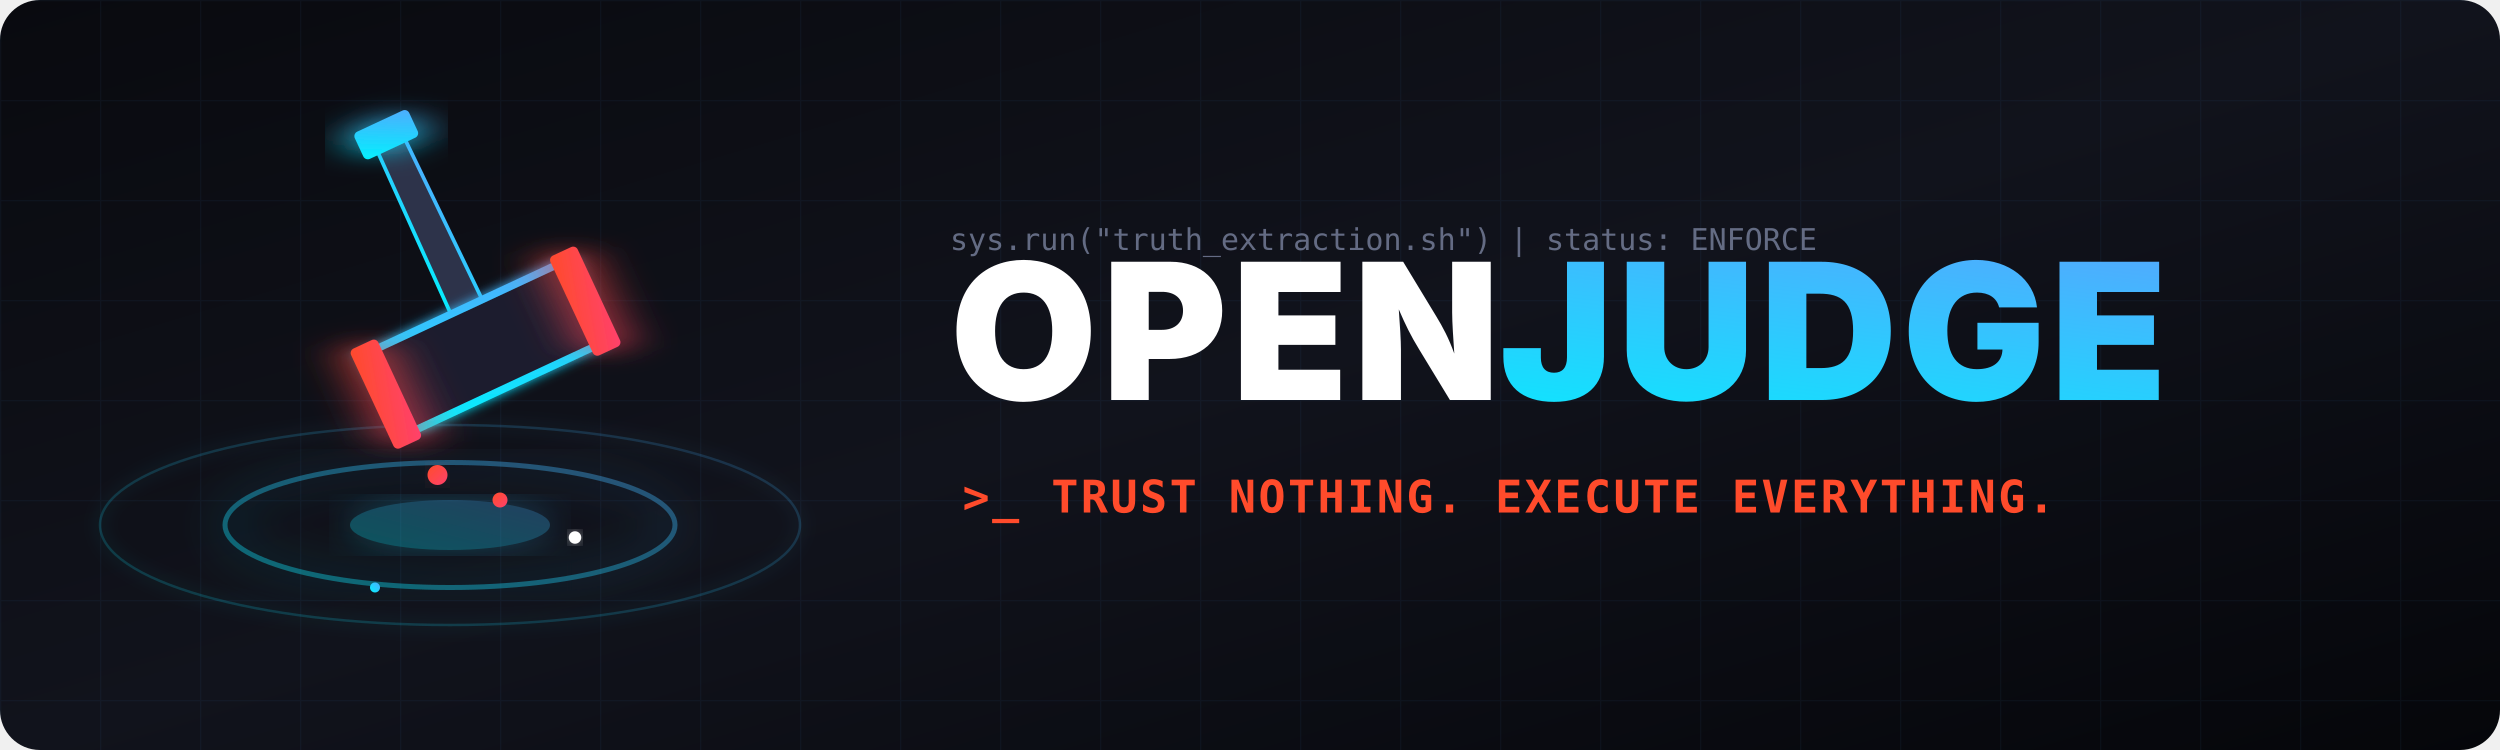
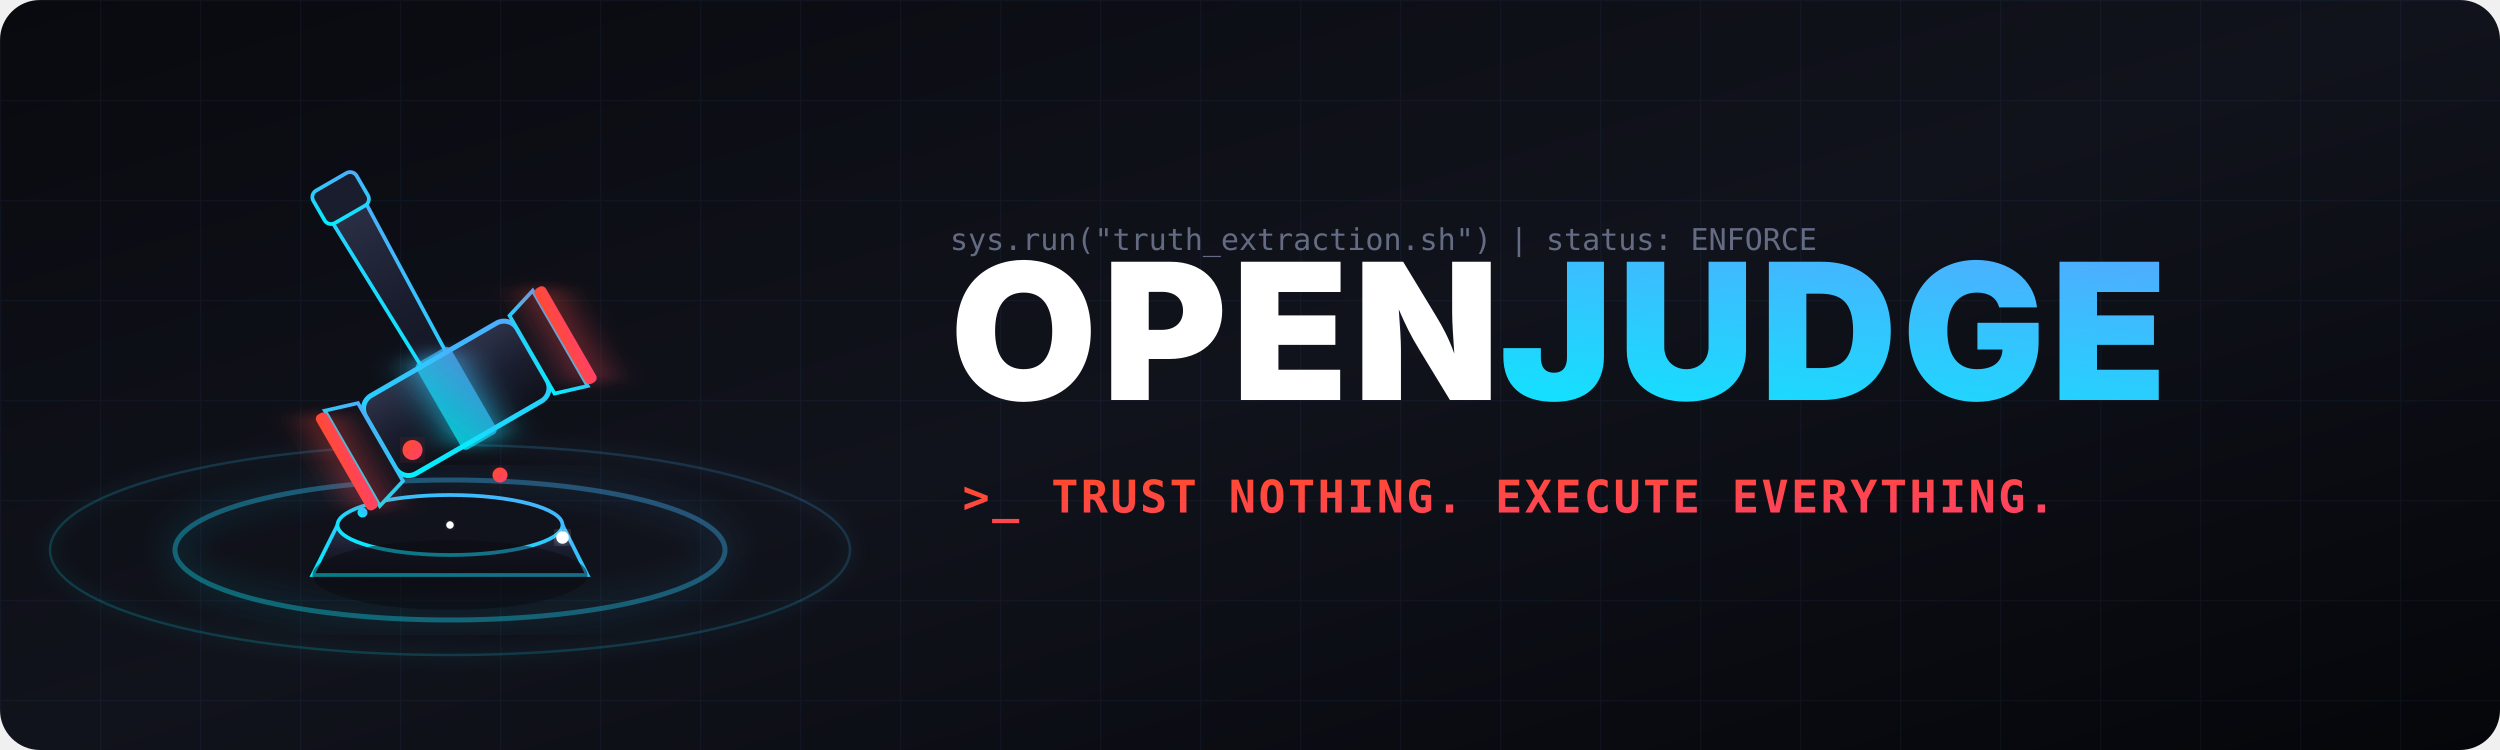
<svg xmlns="http://www.w3.org/2000/svg" viewBox="0 0 1000 300" width="100%" height="100%">
  <defs>
    <linearGradient id="bg" x1="0%" y1="0%" x2="100%" y2="100%">
      <stop offset="0%" stop-color="#090a0f" />
      <stop offset="50%" stop-color="#11131c" />
      <stop offset="100%" stop-color="#05060a" />
    </linearGradient>
    <linearGradient id="neonOrange" x1="0%" y1="0%" x2="100%" y2="100%">
      <stop offset="0%" stop-color="#ff4b2b" />
      <stop offset="100%" stop-color="#ff416c" />
    </linearGradient>
    <linearGradient id="neonCyan" x1="0%" y1="100%" x2="100%" y2="0%">
      <stop offset="0%" stop-color="#00f2fe" />
      <stop offset="100%" stop-color="#4facfe" />
    </linearGradient>
+     <linearGradient id="metal" x1="0%" y1="0%" x2="0%" y2="100%">
+       <stop offset="0%" stop-color="#2d334a" />
+       <stop offset="50%" stop-color="#1a1d2e" />
+       <stop offset="100%" stop-color="#0f111a" />
+     </linearGradient>
    <filter id="glow">
-       <feGaussianBlur stdDeviation="8" result="blur" />
+       <feGaussianBlur stdDeviation="6" result="blur" />
      <feMerge>
        <feMergeNode in="blur" />
        <feMergeNode in="SourceGraphic" />
      </feMerge>
    </filter>
    <filter id="lightGlow">
      <feGaussianBlur stdDeviation="3" result="blur" />
      <feMerge>
        <feMergeNode in="blur" />
        <feMergeNode in="SourceGraphic" />
      </feMerge>
    </filter>
  </defs>
  <rect width="1000" height="300" rx="16" fill="url(#bg)" />
  <g opacity="0.05">
    <pattern id="grid" width="40" height="40" patternUnits="userSpaceOnUse">
      <path d="M 40 0 L 0 0 0 40" fill="none" stroke="#4facfe" stroke-width="1" />
    </pattern>
    <rect width="1000" height="300" fill="url(#grid)" rx="16" />
  </g>
  <g transform="translate(180, 160)">
-     <ellipse cx="0" cy="50" rx="90" ry="25" fill="none" stroke="url(#neonCyan)" stroke-width="2" filter="url(#glow)" opacity="0.4" />
-     <ellipse cx="0" cy="50" rx="140" ry="40" fill="none" stroke="url(#neonCyan)" stroke-width="1" filter="url(#lightGlow)" opacity="0.2" />
-     <ellipse cx="0" cy="50" rx="40" ry="10" fill="url(#neonCyan)" filter="url(#glow)" opacity="0.3" />
-     <g transform="translate(10, -30) rotate(-25)">
-       <path d="M -6 -80 L 6 -80 L 7 0 L -7 0 Z" fill="#2d334a" stroke="url(#neonCyan)" stroke-width="1.5" />
-       <rect x="-12" y="-90" width="24" height="12" rx="2" fill="url(#neonCyan)" filter="url(#glow)" />
-       <line x1="0" y1="-80" x2="0" y2="0" stroke="url(#neonCyan)" stroke-width="1" opacity="0.3" />
-       <g transform="translate(0, 10)">
-         <path d="M -45 -18 L 45 -18 L 40 18 L -40 18 Z" fill="#1a1d2e" stroke="url(#neonCyan)" stroke-width="3" filter="url(#lightGlow)" />
-         <rect x="-50" y="-22" width="12" height="44" rx="2" fill="url(#neonOrange)" filter="url(#glow)" />
-         <rect x="38" y="-22" width="12" height="44" rx="2" fill="url(#neonOrange)" filter="url(#glow)" />
-         <line x1="-40" y1="0" x2="40" y2="0" stroke="url(#neonCyan)" stroke-width="1.5" opacity="0.6" />
+     <ellipse cx="0" cy="60" rx="110" ry="28" fill="none" stroke="url(#neonCyan)" stroke-width="2" filter="url(#glow)" opacity="0.4" />
+     <ellipse cx="0" cy="60" rx="160" ry="42" fill="none" stroke="url(#neonCyan)" stroke-width="1" filter="url(#lightGlow)" opacity="0.2" />
+     <path d="M -45 50 L 45 50 L 55 70 L -55 70 Z" fill="url(#metal)" stroke="url(#neonCyan)" stroke-width="1.5" />
+     <ellipse cx="0" cy="50" rx="45" ry="12" fill="#11131c" stroke="url(#neonCyan)" stroke-width="1.5" />
+     <ellipse cx="0" cy="70" rx="55" ry="14" fill="#090a0f" opacity="0.5" />
+     <g transform="translate(0, -5) rotate(-30)">
+       <path d="M -8 -90 L 8 -90 L 5 10 L -5 10 Z" fill="url(#metal)" stroke="url(#neonCyan)" stroke-width="1.5" />
+       <rect x="-10" y="-95" width="20" height="15" rx="3" fill="#1a1d2e" stroke="url(#neonCyan)" stroke-width="1.5" />
+       <line x1="-7" y1="-70" x2="7" y2="-70" stroke="url(#neonCyan)" stroke-width="1" opacity="0.5" />
+       <line x1="-6" y1="-55" x2="6" y2="-55" stroke="url(#neonCyan)" stroke-width="1" opacity="0.5" />
+       <line x1="-5" y1="-40" x2="5" y2="-40" stroke="url(#neonCyan)" stroke-width="1" opacity="0.5" />
+       <line x1="-5" y1="-25" x2="5" y2="-25" stroke="url(#neonCyan)" stroke-width="1" opacity="0.5" />
+       <g transform="translate(0, 5)">
+         <rect x="-35" y="-18" width="70" height="36" rx="6" fill="url(#metal)" stroke="url(#neonCyan)" stroke-width="2" />
+         <path d="M -35 -18 L -48 -22 L -48 22 L -35 18 Z" fill="#11131c" stroke="url(#neonCyan)" stroke-width="1.5" />
+         <rect x="-53" y="-22" width="5" height="44" rx="2" fill="url(#neonOrange)" filter="url(#glow)" />
+         <path d="M 35 -18 L 48 -22 L 48 22 L 35 18 Z" fill="#11131c" stroke="url(#neonCyan)" stroke-width="1.5" />
+         <rect x="48" y="-22" width="5" height="44" rx="2" fill="url(#neonOrange)" filter="url(#glow)" />
+         <rect x="-8" y="-20" width="16" height="40" rx="2" fill="url(#neonCyan)" filter="url(#glow)" opacity="0.8" />
+         <line x1="-35" y1="0" x2="-8" y2="0" stroke="url(#neonCyan)" stroke-width="1.5" opacity="0.4" />
+         <line x1="8" y1="0" x2="35" y2="0" stroke="url(#neonCyan)" stroke-width="1.5" opacity="0.4" />
      </g>
    </g>
-     <circle cx="20" cy="40" r="3" fill="url(#neonOrange)" filter="url(#glow)" />
-     <circle cx="-30" cy="75" r="2" fill="url(#neonCyan)" filter="url(#glow)" />
-     <circle cx="50" cy="55" r="2.5" fill="#fff" filter="url(#lightGlow)" />
-     <circle cx="-5" cy="30" r="4" fill="url(#neonOrange)" filter="url(#glow)" />
+     <circle cx="20" cy="30" r="3" fill="url(#neonOrange)" filter="url(#glow)" />
+     <circle cx="-35" cy="45" r="2" fill="url(#neonCyan)" filter="url(#glow)" />
+     <circle cx="45" cy="55" r="2.5" fill="#fff" filter="url(#lightGlow)" />
+     <circle cx="-15" cy="20" r="4" fill="url(#neonOrange)" filter="url(#glow)" />
+     <circle cx="0" cy="50" r="1.5" fill="#fff" filter="url(#lightGlow)" />
  </g>
  <g transform="translate(380, 160)">
    <text x="0" y="0" font-family="'Inter', -apple-system, sans-serif" font-weight="900" font-size="76" fill="#ffffff" letter-spacing="2">
      OPEN<tspan fill="url(#neonCyan)">JUDGE</tspan>
    </text>
-     <text x="5" y="45" font-family="'Consolas', monospace" font-weight="bold" font-size="18" fill="#ff4b2b" letter-spacing="1">
+     <text x="5" y="45" font-family="'Consolas', monospace" font-weight="bold" font-size="18" fill="url(#neonOrange)" letter-spacing="1">
      &gt;_ TRUST NOTHING. EXECUTE EVERYTHING.
    </text>
    <text x="0" y="-60" font-family="monospace" font-size="12" fill="#8892b0" opacity="0.7">
      sys.run("truth_extraction.sh") | status: ENFORCE
    </text>
  </g>
</svg>
